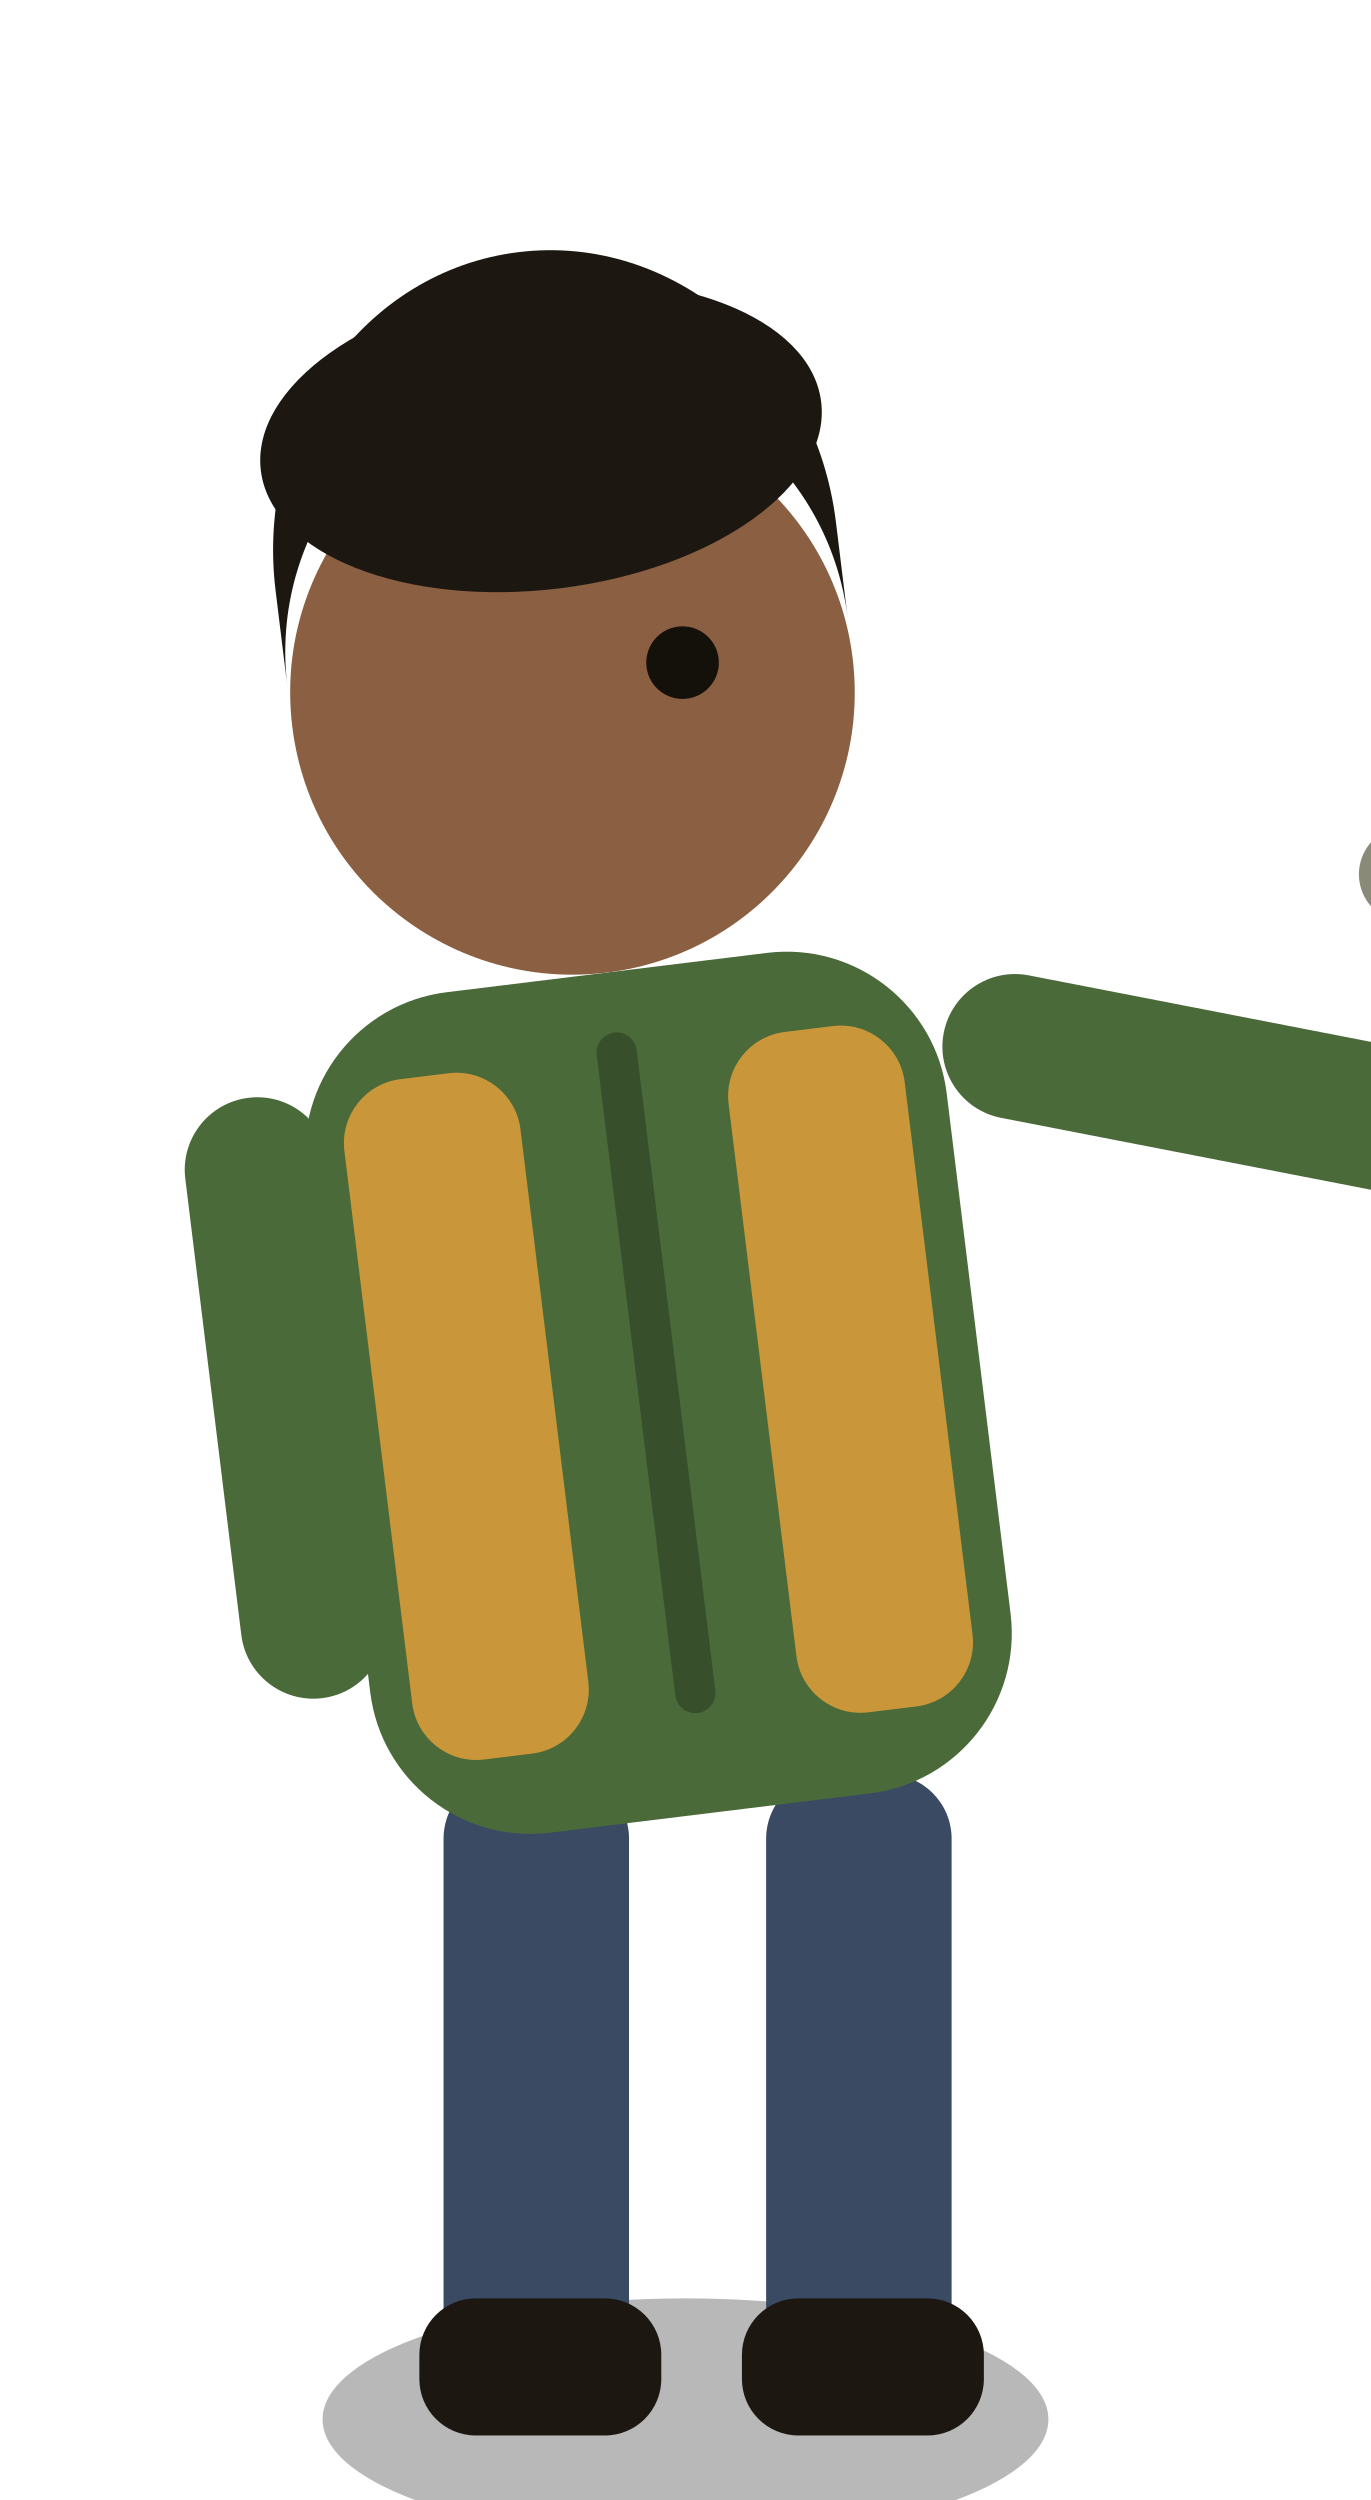
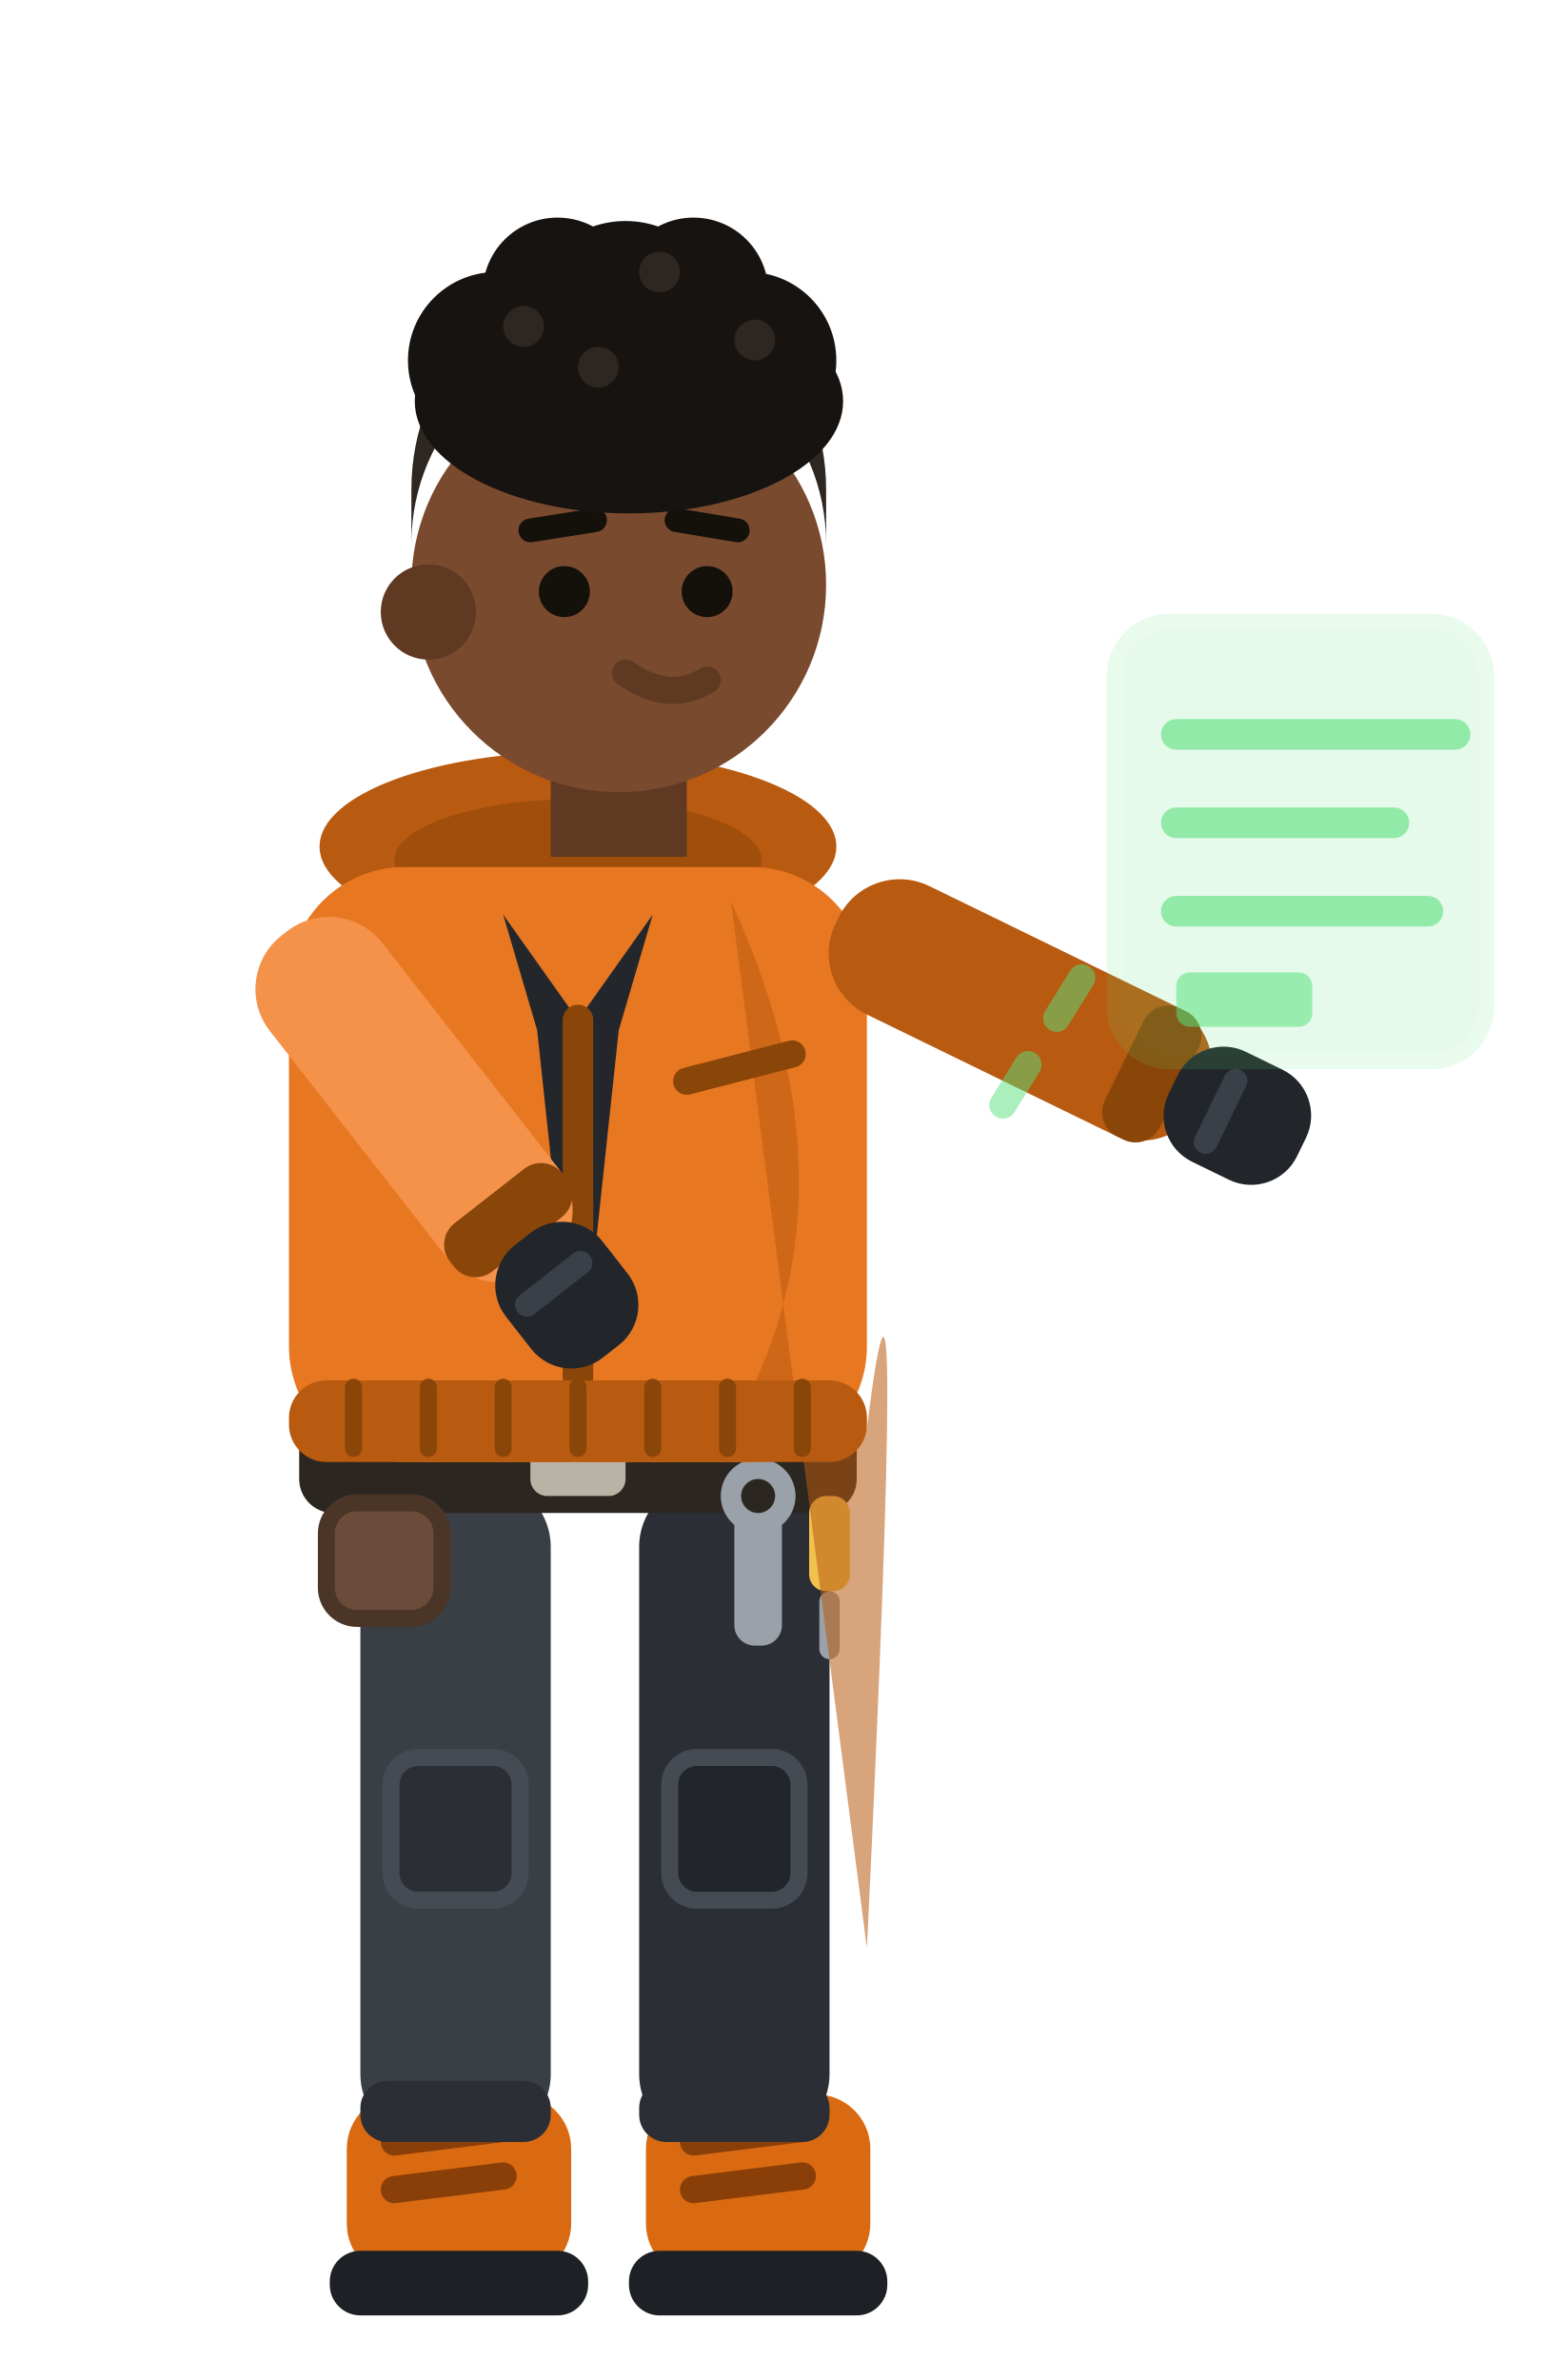
- <svg xmlns="http://www.w3.org/2000/svg" width="34" height="62" viewBox="0 0 34 62">
-   <ellipse cx="17.0" cy="60.0" rx="9.0" ry="3.0" fill="rgba(0,0,0,0.28)" />
-   <rect x="11.0" y="44.0" width="4.6" height="16.0" fill="#3a4a63" rx="1.6" />
-   <rect x="10.4" y="57.0" width="6.0" height="3.4" fill="#1d1712" rx="1.4" />
-   <rect x="19.0" y="44.0" width="4.6" height="16.0" fill="#3a4a63" rx="1.6" />
-   <rect x="18.4" y="57.0" width="6.0" height="3.4" fill="#1d1712" rx="1.4" />
-   <g transform="rotate(-7 17 40)">
-     <rect x="9.0" y="24.0" width="16.0" height="21.0" fill="#4a6a3a" rx="4" />
-     <rect x="10.0" y="26.0" width="4.4" height="17.0" fill="#c9973a" rx="1.6" />
-     <rect x="19.6" y="26.0" width="4.4" height="17.0" fill="#c9973a" rx="1.6" />
-     <line x1="17.0" y1="26.0" x2="17.0" y2="42.0" stroke="#374f2b" stroke-width="1" stroke-linecap="round" />
-     <rect x="6.0" y="26.0" width="3.6" height="15.0" fill="#4a6a3a" rx="1.8" />
-     <g transform="rotate(-72 26 27)">
-       <rect x="24.4" y="26.0" width="3.6" height="14.0" fill="#4a6a3a" rx="1.8" />
-     </g>
-     <line x1="37.0" y1="24.0" x2="41.0" y2="20.0" stroke="#8a8a78" stroke-width="2.4" stroke-linecap="round" />
-     <circle cx="17.0" cy="17.0" r="7.0" fill="#8a5f42" />
-     <path d="M 10 16 a 7 7 0 0 1 14 0 l 0 -2.4 a 7 7.6 0 0 0 -14 0 z" fill="#1d1712" />
-     <ellipse cx="17.0" cy="10.6" rx="7.0" ry="3.8" fill="#1d1712" />
-     <circle cx="19.8" cy="16.6" r="0.9" fill="#14100a" />
+ <svg xmlns="http://www.w3.org/2000/svg" width="46" height="70" viewBox="0 0 46 70">
+   <rect x="10.20" y="61.60" width="6.60" height="5.40" fill="#d96a12" rx="1.6" />
+   <rect x="9.70" y="66.20" width="7.60" height="1.90" fill="#1d2024" rx="0.9" />
+   <line x1="11.60" y1="63.00" x2="14.80" y2="62.60" stroke="#8a3f08" stroke-width="0.8" stroke-linecap="round" />
+   <line x1="11.60" y1="64.40" x2="14.80" y2="64.00" stroke="#8a3f08" stroke-width="0.8" stroke-linecap="round" />
+   <rect x="19.00" y="61.60" width="6.60" height="5.40" fill="#d96a12" rx="1.6" />
+   <rect x="18.50" y="66.20" width="7.60" height="1.90" fill="#1d2024" rx="0.9" />
+   <line x1="20.40" y1="63.00" x2="23.60" y2="62.60" stroke="#8a3f08" stroke-width="0.8" stroke-linecap="round" />
+   <line x1="20.40" y1="64.40" x2="23.60" y2="64.00" stroke="#8a3f08" stroke-width="0.8" stroke-linecap="round" />
+   <rect x="10.60" y="43.50" width="5.60" height="19.50" fill="#3a3f46" rx="2" />
+   <rect x="11.50" y="51.69" width="3.80" height="4.20" fill="#2b2f35" rx="0.8" stroke="#454b53" stroke-width="0.5" />
+   <rect x="10.60" y="61.20" width="5.60" height="1.80" fill="#2b2f35" rx="0.8" />
+   <rect x="18.80" y="43.50" width="5.60" height="19.50" fill="#2b2f35" rx="2" />
+   <rect x="19.70" y="51.69" width="3.80" height="4.20" fill="#22262b" rx="0.8" stroke="#454b53" stroke-width="0.5" />
+   <rect x="18.80" y="61.20" width="5.60" height="1.80" fill="#2b2f35" rx="0.8" />
+   <rect x="8.80" y="41.60" width="16.40" height="2.90" fill="#2c2620" rx="1" />
+   <rect x="15.60" y="42.10" width="2.80" height="1.90" fill="#b9b3a6" rx="0.5" />
+   <rect x="9.60" y="44.20" width="3.40" height="3.40" fill="#6b4c3a" rx="0.9" stroke="#4a3526" stroke-width="0.5" />
+   <rect x="21.60" y="44.00" width="1.40" height="4.40" fill="#9aa1a8" rx="0.6" />
+   <circle cx="22.30" cy="44.00" r="1.10" fill="#9aa1a8" />
+   <circle cx="22.30" cy="44.00" r="0.50" fill="#2c2620" />
+   <rect x="23.80" y="44.00" width="1.20" height="2.80" fill="#f2c14e" rx="0.5" />
+   <rect x="24.10" y="46.80" width="0.60" height="2.00" fill="#9aa1a8" rx="0.3" />
+   <ellipse cx="17.00" cy="24.90" rx="7.60" ry="2.80" fill="#b85a10" />
+   <ellipse cx="17.00" cy="25.30" rx="5.40" ry="1.80" fill="#a04e0c" />
+   <rect x="8.50" y="25.50" width="17.00" height="17.50" fill="#e87722" rx="3.4" />
+   <path d="M 21.5 26.5 q 4 8.75 0 15.5 l 4 0 q 1.2 -9.625 0 15.3 z" fill="#b85a10" opacity="0.55" />
+   <path d="M 14.8 26.9 L 17 30.0 L 19.2 26.9 L 18.2 30.3 L 17 41.5 L 15.8 30.3 Z" fill="#23262b" />
+   <line x1="17.00" y1="30.00" x2="17.00" y2="40.50" stroke="#8a4508" stroke-width="0.9" stroke-linecap="round" />
+   <line x1="10.70" y1="31.00" x2="13.80" y2="31.80" stroke="#8a4508" stroke-width="0.8" stroke-linecap="round" />
+   <line x1="20.20" y1="31.80" x2="23.30" y2="31.00" stroke="#8a4508" stroke-width="0.8" stroke-linecap="round" />
+   <rect x="8.50" y="40.60" width="17.00" height="2.40" fill="#b85a10" rx="1.1" />
+   <line x1="10.40" y1="40.80" x2="10.40" y2="42.60" stroke="#8a4508" stroke-width="0.5" stroke-linecap="round" />
+   <line x1="12.60" y1="40.80" x2="12.60" y2="42.60" stroke="#8a4508" stroke-width="0.5" stroke-linecap="round" />
+   <line x1="14.80" y1="40.80" x2="14.80" y2="42.60" stroke="#8a4508" stroke-width="0.5" stroke-linecap="round" />
+   <line x1="17.00" y1="40.80" x2="17.00" y2="42.60" stroke="#8a4508" stroke-width="0.5" stroke-linecap="round" />
+   <line x1="19.20" y1="40.80" x2="19.20" y2="42.60" stroke="#8a4508" stroke-width="0.5" stroke-linecap="round" />
+   <line x1="21.40" y1="40.80" x2="21.40" y2="42.60" stroke="#8a4508" stroke-width="0.5" stroke-linecap="round" />
+   <line x1="23.60" y1="40.80" x2="23.60" y2="42.60" stroke="#8a4508" stroke-width="0.5" stroke-linecap="round" />
+   <g transform="rotate(-64 25.7 27.6)">
+     <rect x="23.60" y="26.40" width="4.20" height="12.00" fill="#b85a10" rx="2" />
+     <rect x="23.60" y="35.80" width="4.20" height="1.80" fill="#8a4508" rx="0.8" />
+     <rect x="23.90" y="37.40" width="3.60" height="4.20" fill="#22262b" rx="1.5" />
+     <line x1="24.60" y1="39.00" x2="26.60" y2="39.00" stroke="#3a4048" stroke-width="0.7" stroke-linecap="round" />
  </g>
+   <g transform="rotate(-38 9.1 28.4)">
+     <rect x="7.00" y="27.20" width="4.20" height="12.40" fill="#f5924a" rx="2" />
+     <rect x="7.00" y="37.00" width="4.20" height="1.80" fill="#8a4508" rx="0.8" />
+     <rect x="7.30" y="38.60" width="3.60" height="4.20" fill="#22262b" rx="1.5" />
+     <line x1="8.00" y1="40.20" x2="10.00" y2="40.20" stroke="#3a4048" stroke-width="0.7" stroke-linecap="round" />
+   </g>
+   <rect x="16.20" y="21.80" width="4.00" height="3.40" fill="#5f3922" rx="0" />
+   <circle cx="18.20" cy="17.20" r="6.10" fill="#7a4a2e" />
+   <circle cx="16.60" cy="17.40" r="0.75" fill="#14100a" />
+   <circle cx="20.80" cy="17.40" r="0.75" fill="#14100a" />
+   <line x1="15.60" y1="15.60" x2="17.50" y2="15.30" stroke="#14100a" stroke-width="0.7" stroke-linecap="round" />
+   <line x1="19.90" y1="15.30" x2="21.70" y2="15.60" stroke="#14100a" stroke-width="0.7" stroke-linecap="round" />
+   <path d="M 18.4 19.8 q 1.3 0.9 2.4 0.2" fill="none" stroke="#5f3922" stroke-width="0.8" stroke-linecap="round" />
+   <circle cx="12.60" cy="18.00" r="1.40" fill="#5f3922" />
+   <path d="M 12.1 16.0 a 6.1 6.1 0 0 1 12.2 0 l 0 -1.6 a 6.1 6.4 0 0 0 -12.2 0 z" fill="#2e2620" />
+   <ellipse cx="18.50" cy="11.80" rx="6.30" ry="3.30" fill="#171310" />
+   <circle cx="14.60" cy="10.60" r="2.60" fill="#171310" />
+   <circle cx="18.40" cy="9.40" r="2.90" fill="#171310" />
+   <circle cx="22.00" cy="10.60" r="2.60" fill="#171310" />
+   <circle cx="16.40" cy="8.60" r="2.20" fill="#171310" />
+   <circle cx="20.40" cy="8.60" r="2.20" fill="#171310" />
+   <circle cx="15.40" cy="9.60" r="0.60" fill="#2e2620" />
+   <circle cx="19.40" cy="8.00" r="0.60" fill="#2e2620" />
+   <circle cx="22.20" cy="10.00" r="0.60" fill="#2e2620" />
+   <circle cx="17.60" cy="10.80" r="0.60" fill="#2e2620" />
+   <rect x="33.00" y="18.50" width="10.50" height="12.50" fill="#58e07a" rx="1.4" opacity="0.15" stroke="#58e07a" stroke-width="0.9" stroke-opacity="0.9" />
+   <line x1="34.60" y1="21.60" x2="42.80" y2="21.60" stroke="#58e07a" stroke-width="0.9" stroke-linecap="round" opacity="0.6" />
+   <line x1="34.60" y1="24.20" x2="41.00" y2="24.20" stroke="#58e07a" stroke-width="0.9" stroke-linecap="round" opacity="0.6" />
+   <line x1="34.60" y1="26.80" x2="42.00" y2="26.80" stroke="#58e07a" stroke-width="0.9" stroke-linecap="round" opacity="0.6" />
+   <rect x="34.60" y="28.60" width="4.00" height="1.60" fill="#58e07a" rx="0.4" opacity="0.55" />
+   <line x1="29.50" y1="32.50" x2="32.60" y2="27.50" stroke="#58e07a" stroke-width="0.8" stroke-linecap="round" opacity="0.5" stroke-dasharray="1.4 1.6" />
</svg>
